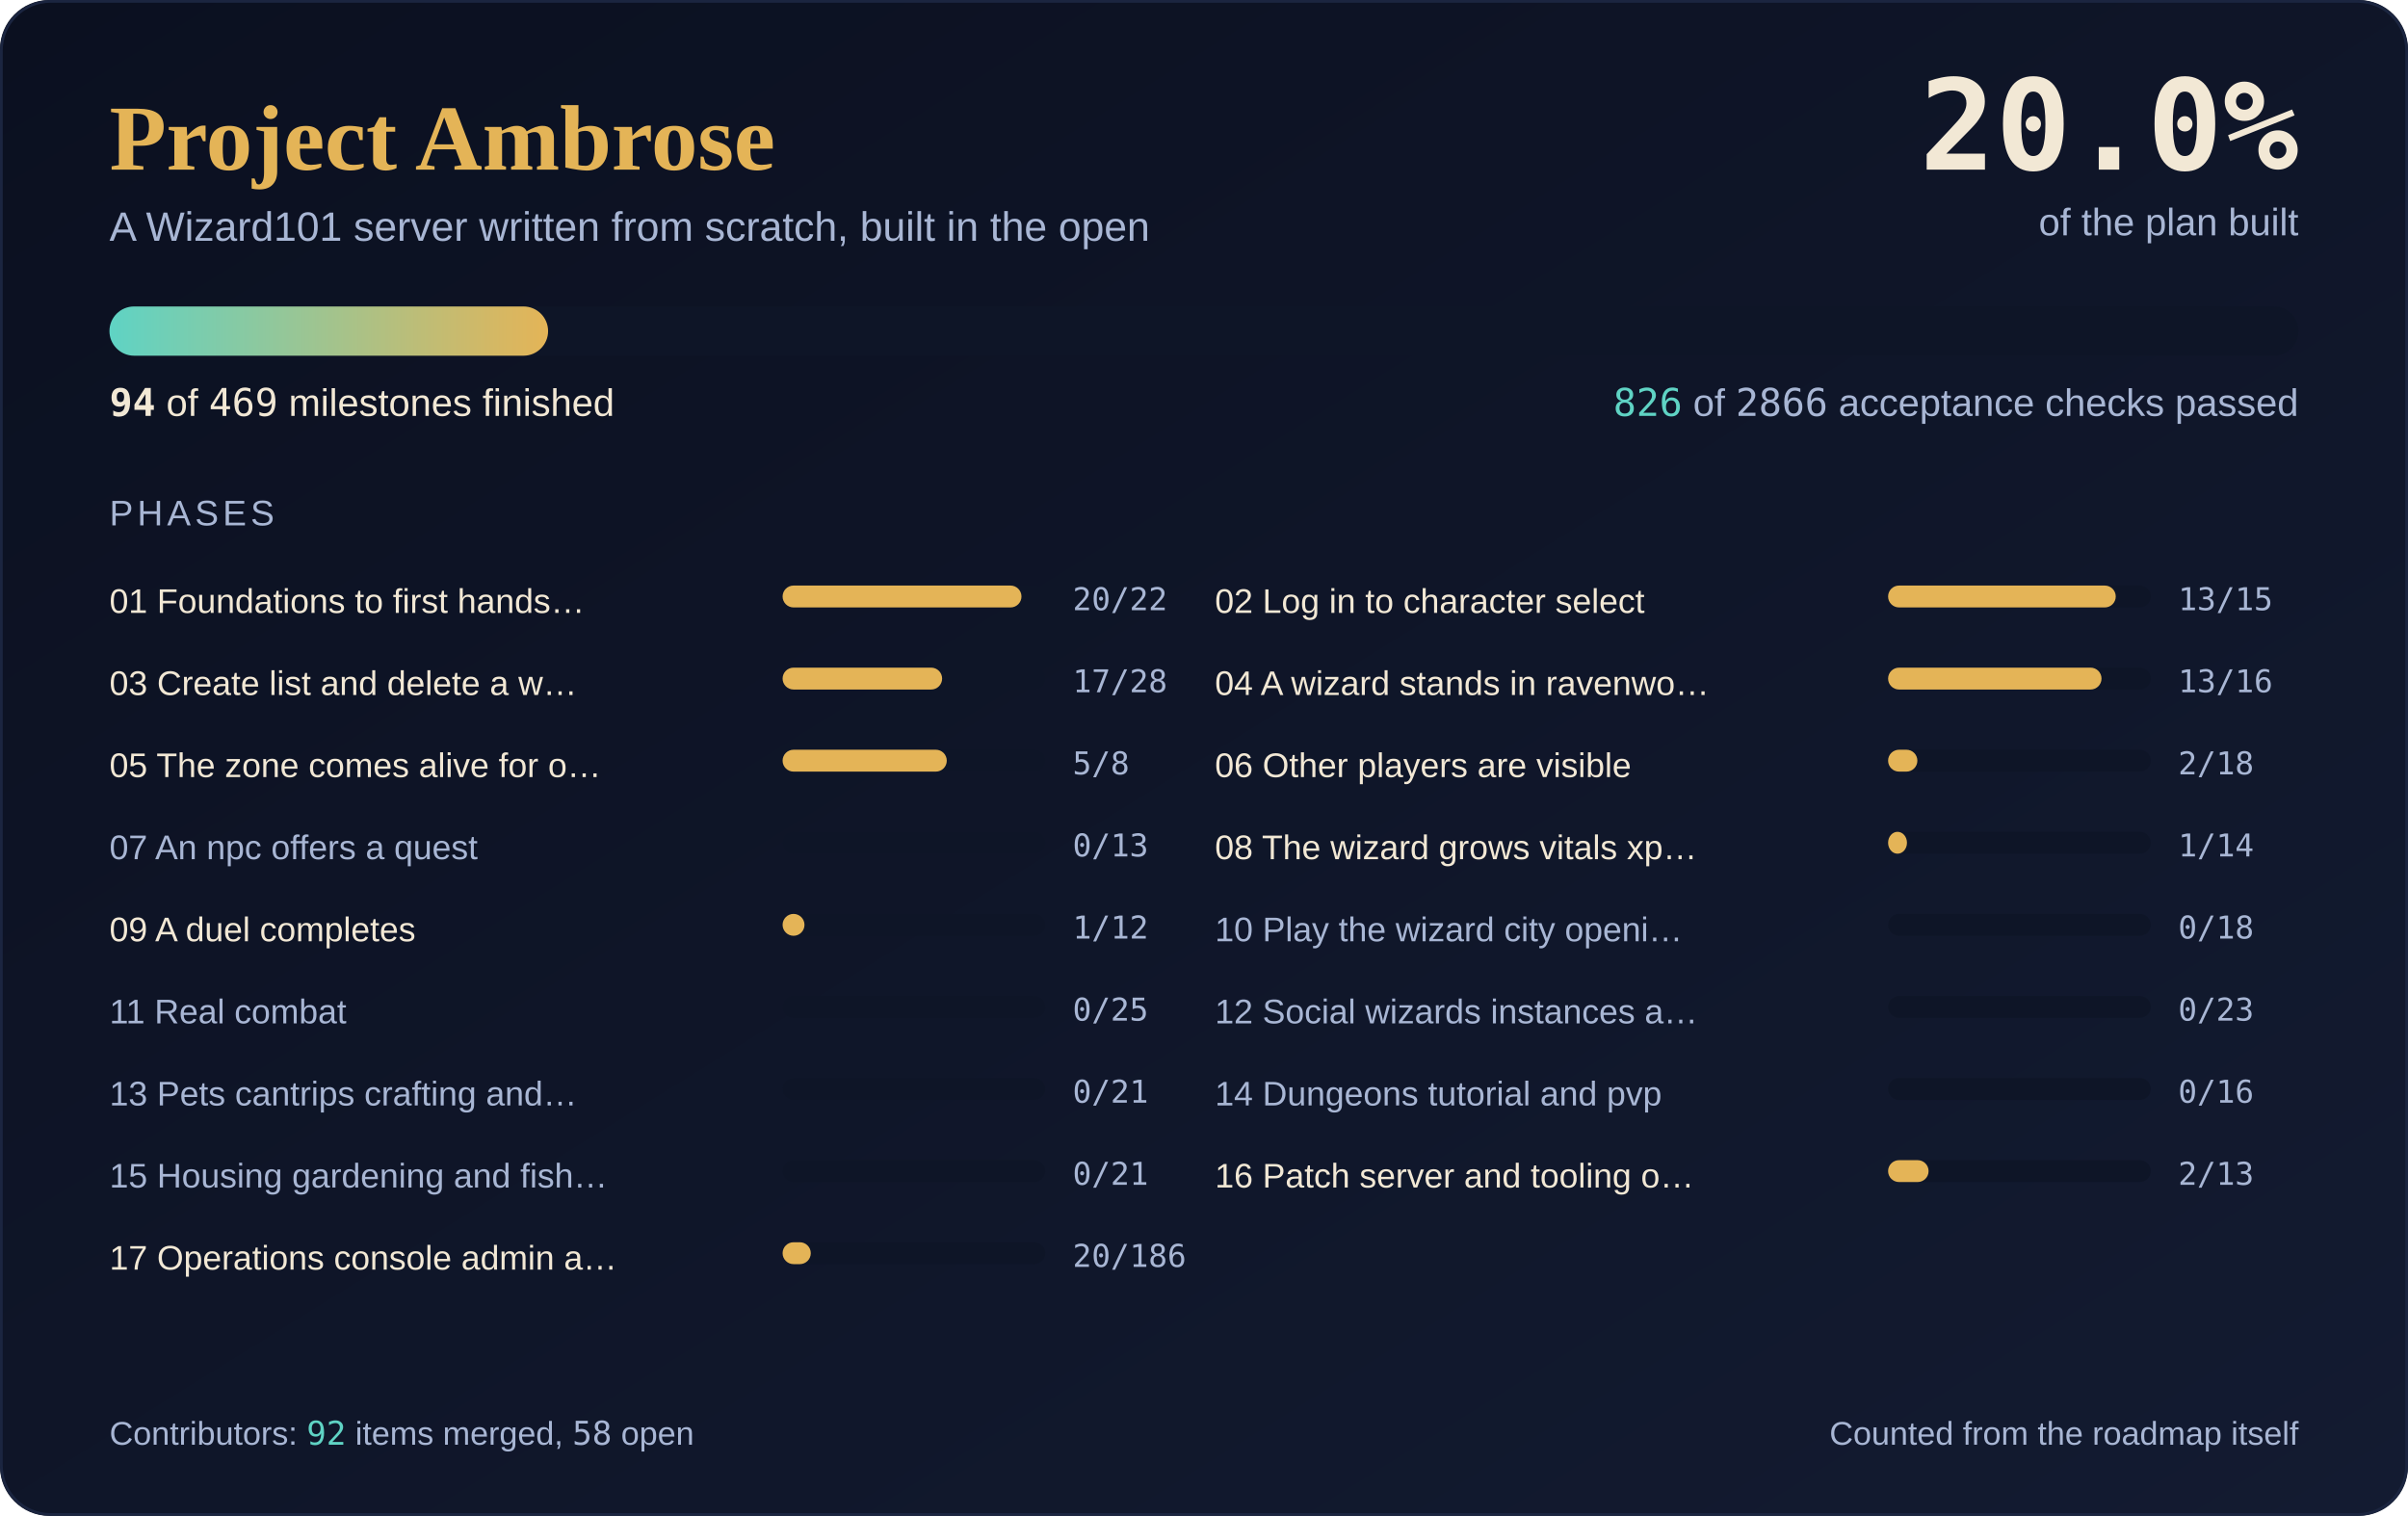
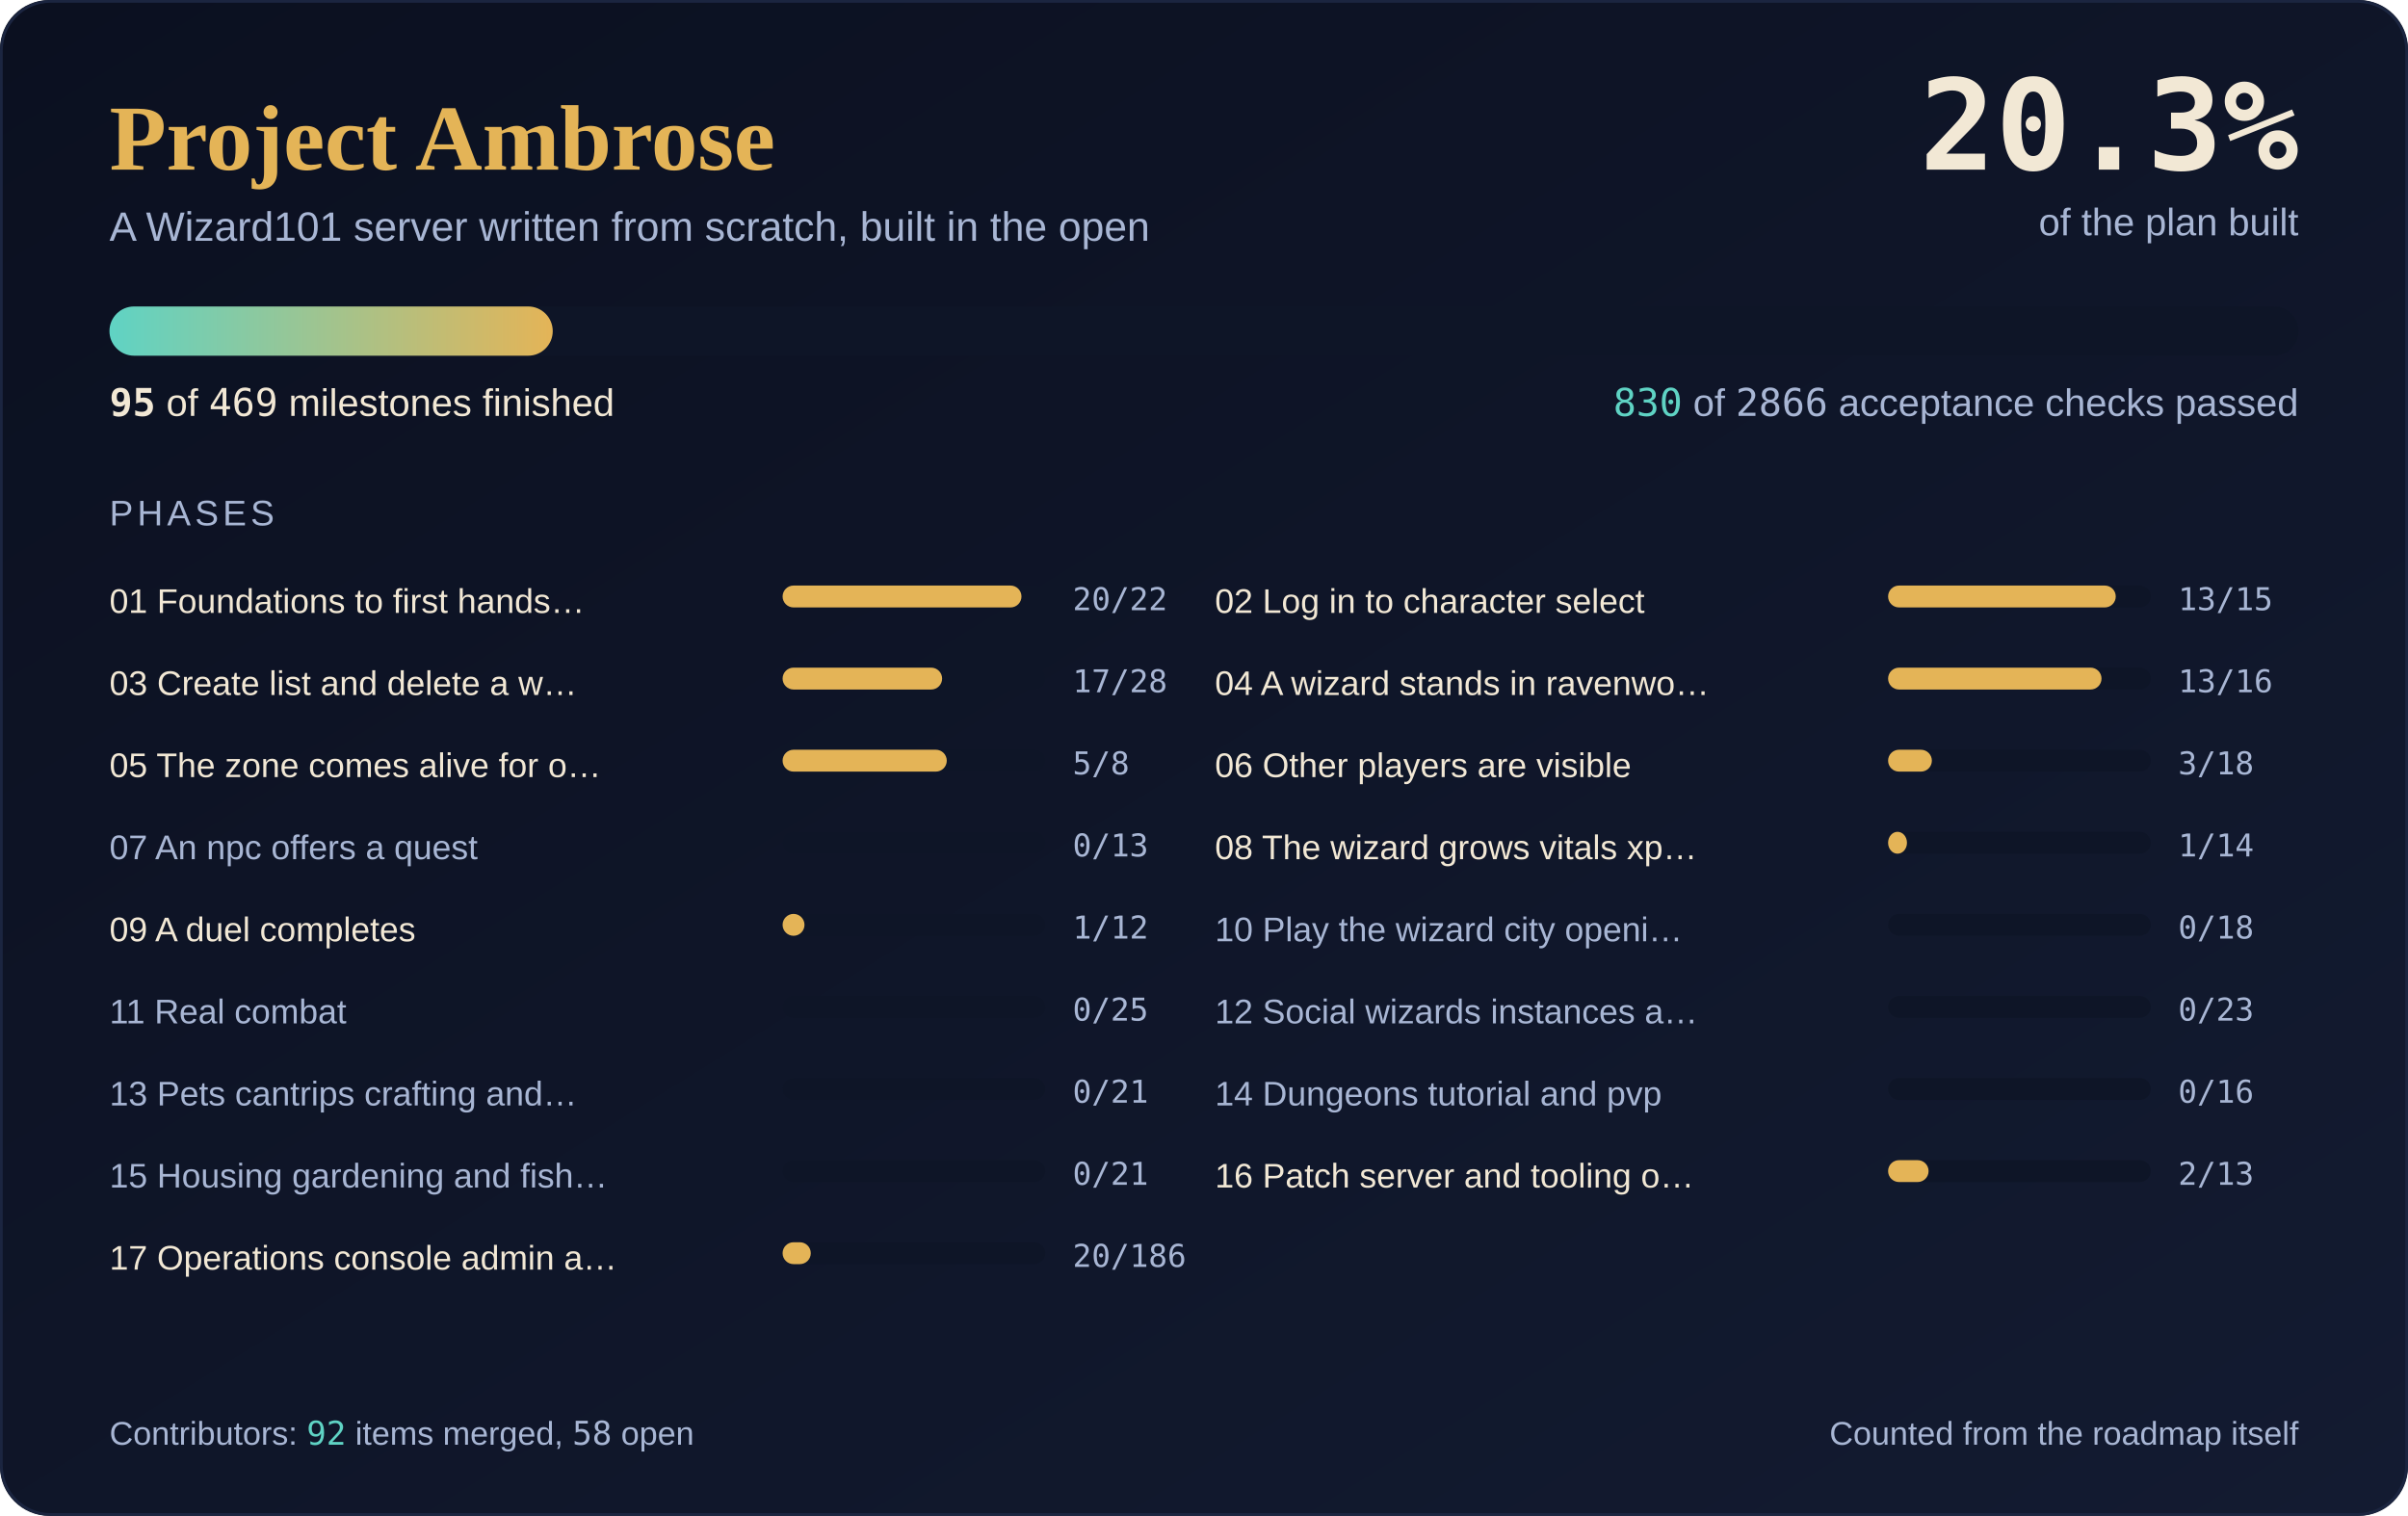
- <svg xmlns="http://www.w3.org/2000/svg" width="880" height="554" viewBox="0 0 880 554" role="img" aria-label="Project Ambrose progress: 94 of 469 milestones complete, 20.0 percent">
+ <svg xmlns="http://www.w3.org/2000/svg" width="880" height="554" viewBox="0 0 880 554" role="img" aria-label="Project Ambrose progress: 95 of 469 milestones complete, 20.3 percent">
  <defs>
    <linearGradient id="sky" x1="0" y1="0" x2="1" y2="1">
      <stop offset="0" stop-color="#0B1020" />
      <stop offset="1" stop-color="#131B31" />
    </linearGradient>
    <linearGradient id="fill" x1="0" y1="0" x2="1" y2="0">
      <stop offset="0" stop-color="#5FD3C4" />
      <stop offset="1" stop-color="#E4B457" />
    </linearGradient>
  </defs>
  <rect width="880" height="554" rx="18" fill="url(#sky)" />
  <rect x="0.5" y="0.5" width="879" height="553" rx="18" fill="none" stroke="#1B2540" />
  <text x="40" y="62" font-family="'Cormorant Garamond', Georgia, 'Times New Roman', serif" font-size="34" font-weight="600" fill="#E4B457">Project Ambrose</text>
  <text x="40" y="88" font-family="Karla, 'Segoe UI', 'Helvetica Neue', Arial, sans-serif" font-size="15" fill="#A8B6D4">A Wizard101 server written from scratch, built in the open</text>
-   <text x="840" y="62" text-anchor="end" font-family="'JetBrains Mono', Consolas, 'DejaVu Sans Mono', monospace" font-size="46" font-weight="700" fill="#F2E8D5">20.0%</text>
+   <text x="840" y="62" text-anchor="end" font-family="'JetBrains Mono', Consolas, 'DejaVu Sans Mono', monospace" font-size="46" font-weight="700" fill="#F2E8D5">20.3%</text>
  <text x="840" y="86" text-anchor="end" font-family="Karla, 'Segoe UI', 'Helvetica Neue', Arial, sans-serif" font-size="14" fill="#A8B6D4">of the plan built</text>
  <rect x="40" y="112" width="800" height="18" rx="9.0" fill="#0E1527" />
-   <rect x="40" y="112" width="160.3" height="18" rx="9.0" fill="url(#fill)" />
+   <rect x="40" y="112" width="162.0" height="18" rx="9.0" fill="url(#fill)" />
  <text x="40" y="152" font-family="Karla, 'Segoe UI', 'Helvetica Neue', Arial, sans-serif" font-size="14" fill="#F2E8D5">
-     <tspan font-family="'JetBrains Mono', Consolas, 'DejaVu Sans Mono', monospace" font-weight="700">94</tspan> of <tspan font-family="'JetBrains Mono', Consolas, 'DejaVu Sans Mono', monospace">469</tspan> milestones finished</text>
+     <tspan font-family="'JetBrains Mono', Consolas, 'DejaVu Sans Mono', monospace" font-weight="700">95</tspan> of <tspan font-family="'JetBrains Mono', Consolas, 'DejaVu Sans Mono', monospace">469</tspan> milestones finished</text>
  <text x="840" y="152" text-anchor="end" font-family="Karla, 'Segoe UI', 'Helvetica Neue', Arial, sans-serif" font-size="14" fill="#A8B6D4">
-     <tspan font-family="'JetBrains Mono', Consolas, 'DejaVu Sans Mono', monospace" fill="#5FD3C4">826</tspan> of <tspan font-family="'JetBrains Mono', Consolas, 'DejaVu Sans Mono', monospace">2866</tspan> acceptance checks passed</text>
+     <tspan font-family="'JetBrains Mono', Consolas, 'DejaVu Sans Mono', monospace" fill="#5FD3C4">830</tspan> of <tspan font-family="'JetBrains Mono', Consolas, 'DejaVu Sans Mono', monospace">2866</tspan> acceptance checks passed</text>
  <text x="40" y="192" font-family="Karla, 'Segoe UI', 'Helvetica Neue', Arial, sans-serif" font-size="13" fill="#A8B6D4" letter-spacing="1.5">PHASES</text>
  <text x="40" y="224" font-family="Karla, 'Segoe UI', 'Helvetica Neue', Arial, sans-serif" font-size="12.5" fill="#F2E8D5">01 Foundations to first hands…</text>
  <rect x="286" y="214" width="96" height="8" rx="4.0" fill="#0E1527" />
  <rect x="286" y="214" width="87.3" height="8" rx="4.0" fill="#E4B457" />
  <text x="392" y="223" font-family="'JetBrains Mono', Consolas, 'DejaVu Sans Mono', monospace" font-size="11.5" fill="#A8B6D4">20/22</text>
  <text x="444" y="224" font-family="Karla, 'Segoe UI', 'Helvetica Neue', Arial, sans-serif" font-size="12.5" fill="#F2E8D5">02 Log in to character select</text>
  <rect x="690" y="214" width="96" height="8" rx="4.0" fill="#0E1527" />
  <rect x="690" y="214" width="83.2" height="8" rx="4.0" fill="#E4B457" />
  <text x="796" y="223" font-family="'JetBrains Mono', Consolas, 'DejaVu Sans Mono', monospace" font-size="11.5" fill="#A8B6D4">13/15</text>
  <text x="40" y="254" font-family="Karla, 'Segoe UI', 'Helvetica Neue', Arial, sans-serif" font-size="12.5" fill="#F2E8D5">03 Create list and delete a w…</text>
  <rect x="286" y="244" width="96" height="8" rx="4.0" fill="#0E1527" />
  <rect x="286" y="244" width="58.3" height="8" rx="4.0" fill="#E4B457" />
  <text x="392" y="253" font-family="'JetBrains Mono', Consolas, 'DejaVu Sans Mono', monospace" font-size="11.5" fill="#A8B6D4">17/28</text>
  <text x="444" y="254" font-family="Karla, 'Segoe UI', 'Helvetica Neue', Arial, sans-serif" font-size="12.5" fill="#F2E8D5">04 A wizard stands in ravenwo…</text>
  <rect x="690" y="244" width="96" height="8" rx="4.0" fill="#0E1527" />
  <rect x="690" y="244" width="78.0" height="8" rx="4.0" fill="#E4B457" />
  <text x="796" y="253" font-family="'JetBrains Mono', Consolas, 'DejaVu Sans Mono', monospace" font-size="11.5" fill="#A8B6D4">13/16</text>
  <text x="40" y="284" font-family="Karla, 'Segoe UI', 'Helvetica Neue', Arial, sans-serif" font-size="12.5" fill="#F2E8D5">05 The zone comes alive for o…</text>
  <rect x="286" y="274" width="96" height="8" rx="4.0" fill="#0E1527" />
  <rect x="286" y="274" width="60.0" height="8" rx="4.0" fill="#E4B457" />
  <text x="392" y="283" font-family="'JetBrains Mono', Consolas, 'DejaVu Sans Mono', monospace" font-size="11.5" fill="#A8B6D4">5/8</text>
  <text x="444" y="284" font-family="Karla, 'Segoe UI', 'Helvetica Neue', Arial, sans-serif" font-size="12.5" fill="#F2E8D5">06 Other players are visible</text>
  <rect x="690" y="274" width="96" height="8" rx="4.0" fill="#0E1527" />
-   <rect x="690" y="274" width="10.7" height="8" rx="4.0" fill="#E4B457" />
-   <text x="796" y="283" font-family="'JetBrains Mono', Consolas, 'DejaVu Sans Mono', monospace" font-size="11.5" fill="#A8B6D4">2/18</text>
+   <rect x="690" y="274" width="16.0" height="8" rx="4.0" fill="#E4B457" />
+   <text x="796" y="283" font-family="'JetBrains Mono', Consolas, 'DejaVu Sans Mono', monospace" font-size="11.5" fill="#A8B6D4">3/18</text>
  <text x="40" y="314" font-family="Karla, 'Segoe UI', 'Helvetica Neue', Arial, sans-serif" font-size="12.5" fill="#A8B6D4">07 An npc offers a quest</text>
  <rect x="286" y="304" width="96" height="8" rx="4.0" fill="#0E1527" />
  <text x="392" y="313" font-family="'JetBrains Mono', Consolas, 'DejaVu Sans Mono', monospace" font-size="11.5" fill="#A8B6D4">0/13</text>
  <text x="444" y="314" font-family="Karla, 'Segoe UI', 'Helvetica Neue', Arial, sans-serif" font-size="12.5" fill="#F2E8D5">08 The wizard grows vitals xp…</text>
  <rect x="690" y="304" width="96" height="8" rx="4.0" fill="#0E1527" />
  <rect x="690" y="304" width="6.9" height="8" rx="4.0" fill="#E4B457" />
  <text x="796" y="313" font-family="'JetBrains Mono', Consolas, 'DejaVu Sans Mono', monospace" font-size="11.5" fill="#A8B6D4">1/14</text>
  <text x="40" y="344" font-family="Karla, 'Segoe UI', 'Helvetica Neue', Arial, sans-serif" font-size="12.5" fill="#F2E8D5">09 A duel completes</text>
  <rect x="286" y="334" width="96" height="8" rx="4.0" fill="#0E1527" />
  <rect x="286" y="334" width="8.0" height="8" rx="4.0" fill="#E4B457" />
  <text x="392" y="343" font-family="'JetBrains Mono', Consolas, 'DejaVu Sans Mono', monospace" font-size="11.5" fill="#A8B6D4">1/12</text>
  <text x="444" y="344" font-family="Karla, 'Segoe UI', 'Helvetica Neue', Arial, sans-serif" font-size="12.5" fill="#A8B6D4">10 Play the wizard city openi…</text>
  <rect x="690" y="334" width="96" height="8" rx="4.0" fill="#0E1527" />
  <text x="796" y="343" font-family="'JetBrains Mono', Consolas, 'DejaVu Sans Mono', monospace" font-size="11.5" fill="#A8B6D4">0/18</text>
  <text x="40" y="374" font-family="Karla, 'Segoe UI', 'Helvetica Neue', Arial, sans-serif" font-size="12.5" fill="#A8B6D4">11 Real combat</text>
  <rect x="286" y="364" width="96" height="8" rx="4.0" fill="#0E1527" />
  <text x="392" y="373" font-family="'JetBrains Mono', Consolas, 'DejaVu Sans Mono', monospace" font-size="11.5" fill="#A8B6D4">0/25</text>
  <text x="444" y="374" font-family="Karla, 'Segoe UI', 'Helvetica Neue', Arial, sans-serif" font-size="12.5" fill="#A8B6D4">12 Social wizards instances a…</text>
  <rect x="690" y="364" width="96" height="8" rx="4.0" fill="#0E1527" />
  <text x="796" y="373" font-family="'JetBrains Mono', Consolas, 'DejaVu Sans Mono', monospace" font-size="11.5" fill="#A8B6D4">0/23</text>
  <text x="40" y="404" font-family="Karla, 'Segoe UI', 'Helvetica Neue', Arial, sans-serif" font-size="12.5" fill="#A8B6D4">13 Pets cantrips crafting and…</text>
  <rect x="286" y="394" width="96" height="8" rx="4.0" fill="#0E1527" />
  <text x="392" y="403" font-family="'JetBrains Mono', Consolas, 'DejaVu Sans Mono', monospace" font-size="11.5" fill="#A8B6D4">0/21</text>
  <text x="444" y="404" font-family="Karla, 'Segoe UI', 'Helvetica Neue', Arial, sans-serif" font-size="12.5" fill="#A8B6D4">14 Dungeons tutorial and pvp</text>
  <rect x="690" y="394" width="96" height="8" rx="4.0" fill="#0E1527" />
  <text x="796" y="403" font-family="'JetBrains Mono', Consolas, 'DejaVu Sans Mono', monospace" font-size="11.5" fill="#A8B6D4">0/16</text>
  <text x="40" y="434" font-family="Karla, 'Segoe UI', 'Helvetica Neue', Arial, sans-serif" font-size="12.5" fill="#A8B6D4">15 Housing gardening and fish…</text>
  <rect x="286" y="424" width="96" height="8" rx="4.0" fill="#0E1527" />
  <text x="392" y="433" font-family="'JetBrains Mono', Consolas, 'DejaVu Sans Mono', monospace" font-size="11.5" fill="#A8B6D4">0/21</text>
  <text x="444" y="434" font-family="Karla, 'Segoe UI', 'Helvetica Neue', Arial, sans-serif" font-size="12.5" fill="#F2E8D5">16 Patch server and tooling o…</text>
  <rect x="690" y="424" width="96" height="8" rx="4.0" fill="#0E1527" />
  <rect x="690" y="424" width="14.8" height="8" rx="4.0" fill="#E4B457" />
  <text x="796" y="433" font-family="'JetBrains Mono', Consolas, 'DejaVu Sans Mono', monospace" font-size="11.5" fill="#A8B6D4">2/13</text>
  <text x="40" y="464" font-family="Karla, 'Segoe UI', 'Helvetica Neue', Arial, sans-serif" font-size="12.5" fill="#F2E8D5">17 Operations console admin a…</text>
  <rect x="286" y="454" width="96" height="8" rx="4.0" fill="#0E1527" />
  <rect x="286" y="454" width="10.3" height="8" rx="4.0" fill="#E4B457" />
  <text x="392" y="463" font-family="'JetBrains Mono', Consolas, 'DejaVu Sans Mono', monospace" font-size="11.5" fill="#A8B6D4">20/186</text>
  <text x="40" y="528" font-family="Karla, 'Segoe UI', 'Helvetica Neue', Arial, sans-serif" font-size="12" fill="#A8B6D4">Contributors: <tspan font-family="'JetBrains Mono', Consolas, 'DejaVu Sans Mono', monospace" fill="#5FD3C4">92</tspan> items merged, <tspan font-family="'JetBrains Mono', Consolas, 'DejaVu Sans Mono', monospace">58</tspan> open</text>
  <text x="840" y="528" text-anchor="end" font-family="Karla, 'Segoe UI', 'Helvetica Neue', Arial, sans-serif" font-size="12" fill="#A8B6D4">Counted from the roadmap itself</text>
</svg>
